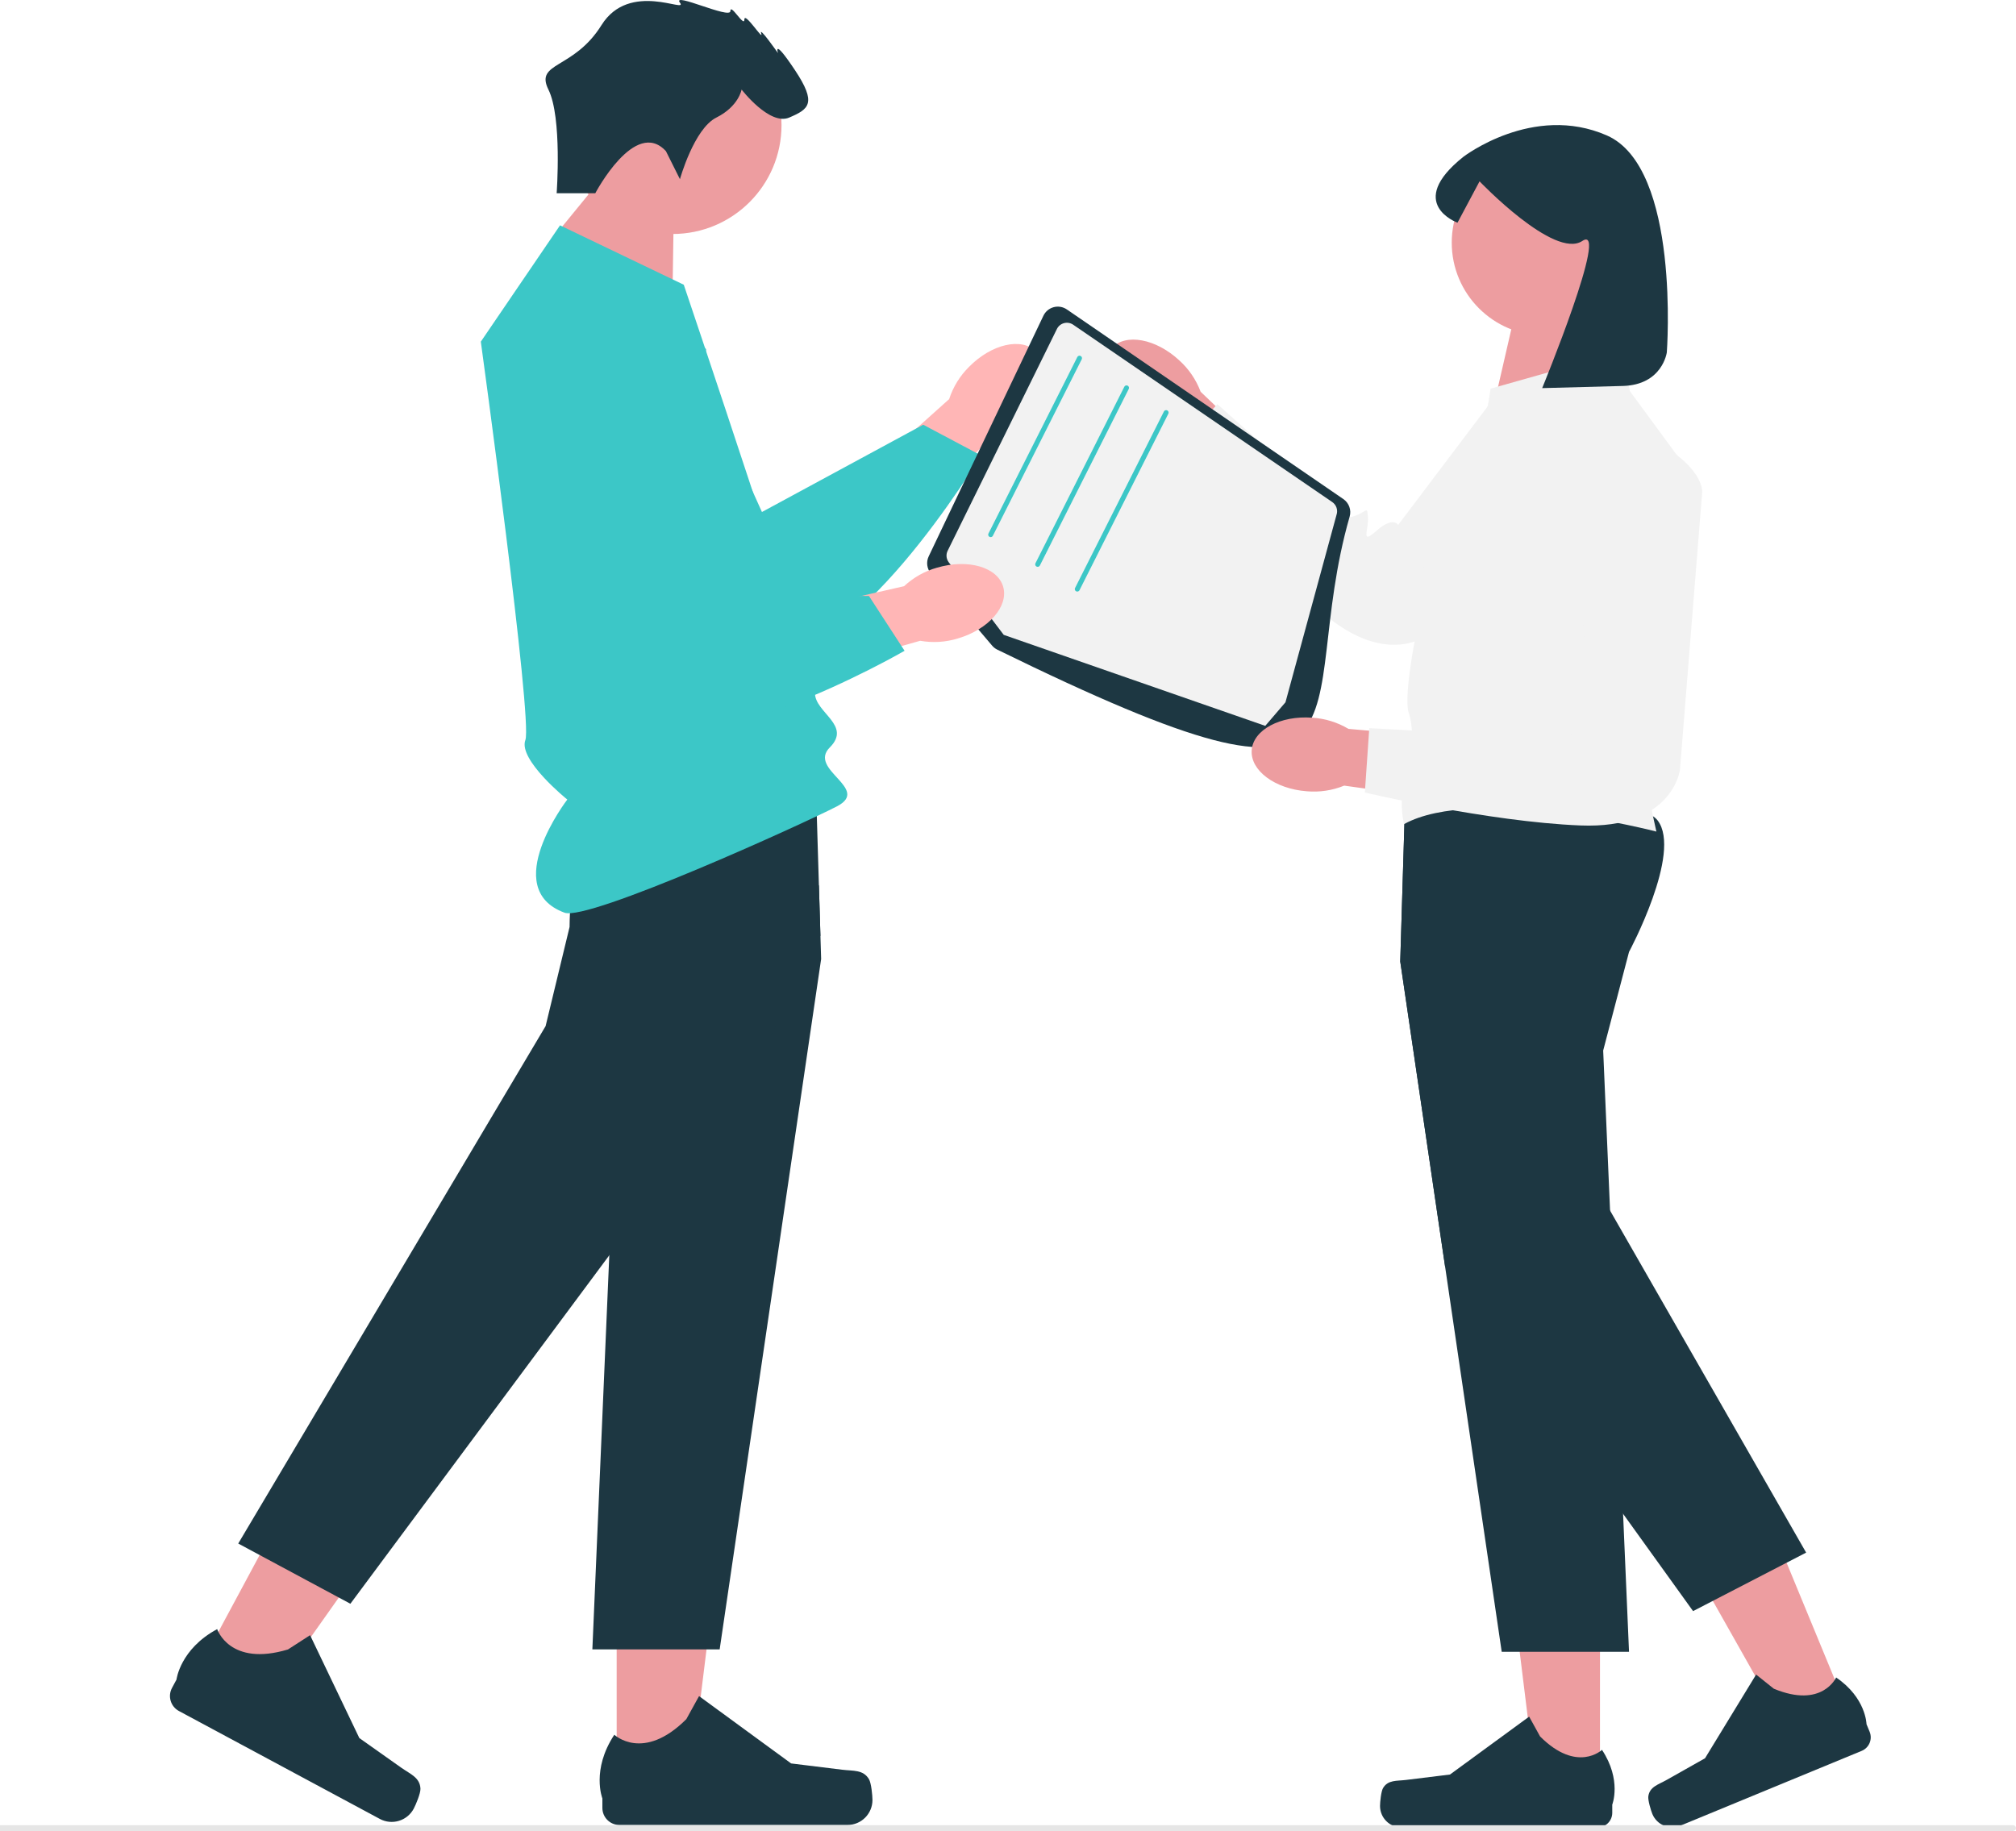
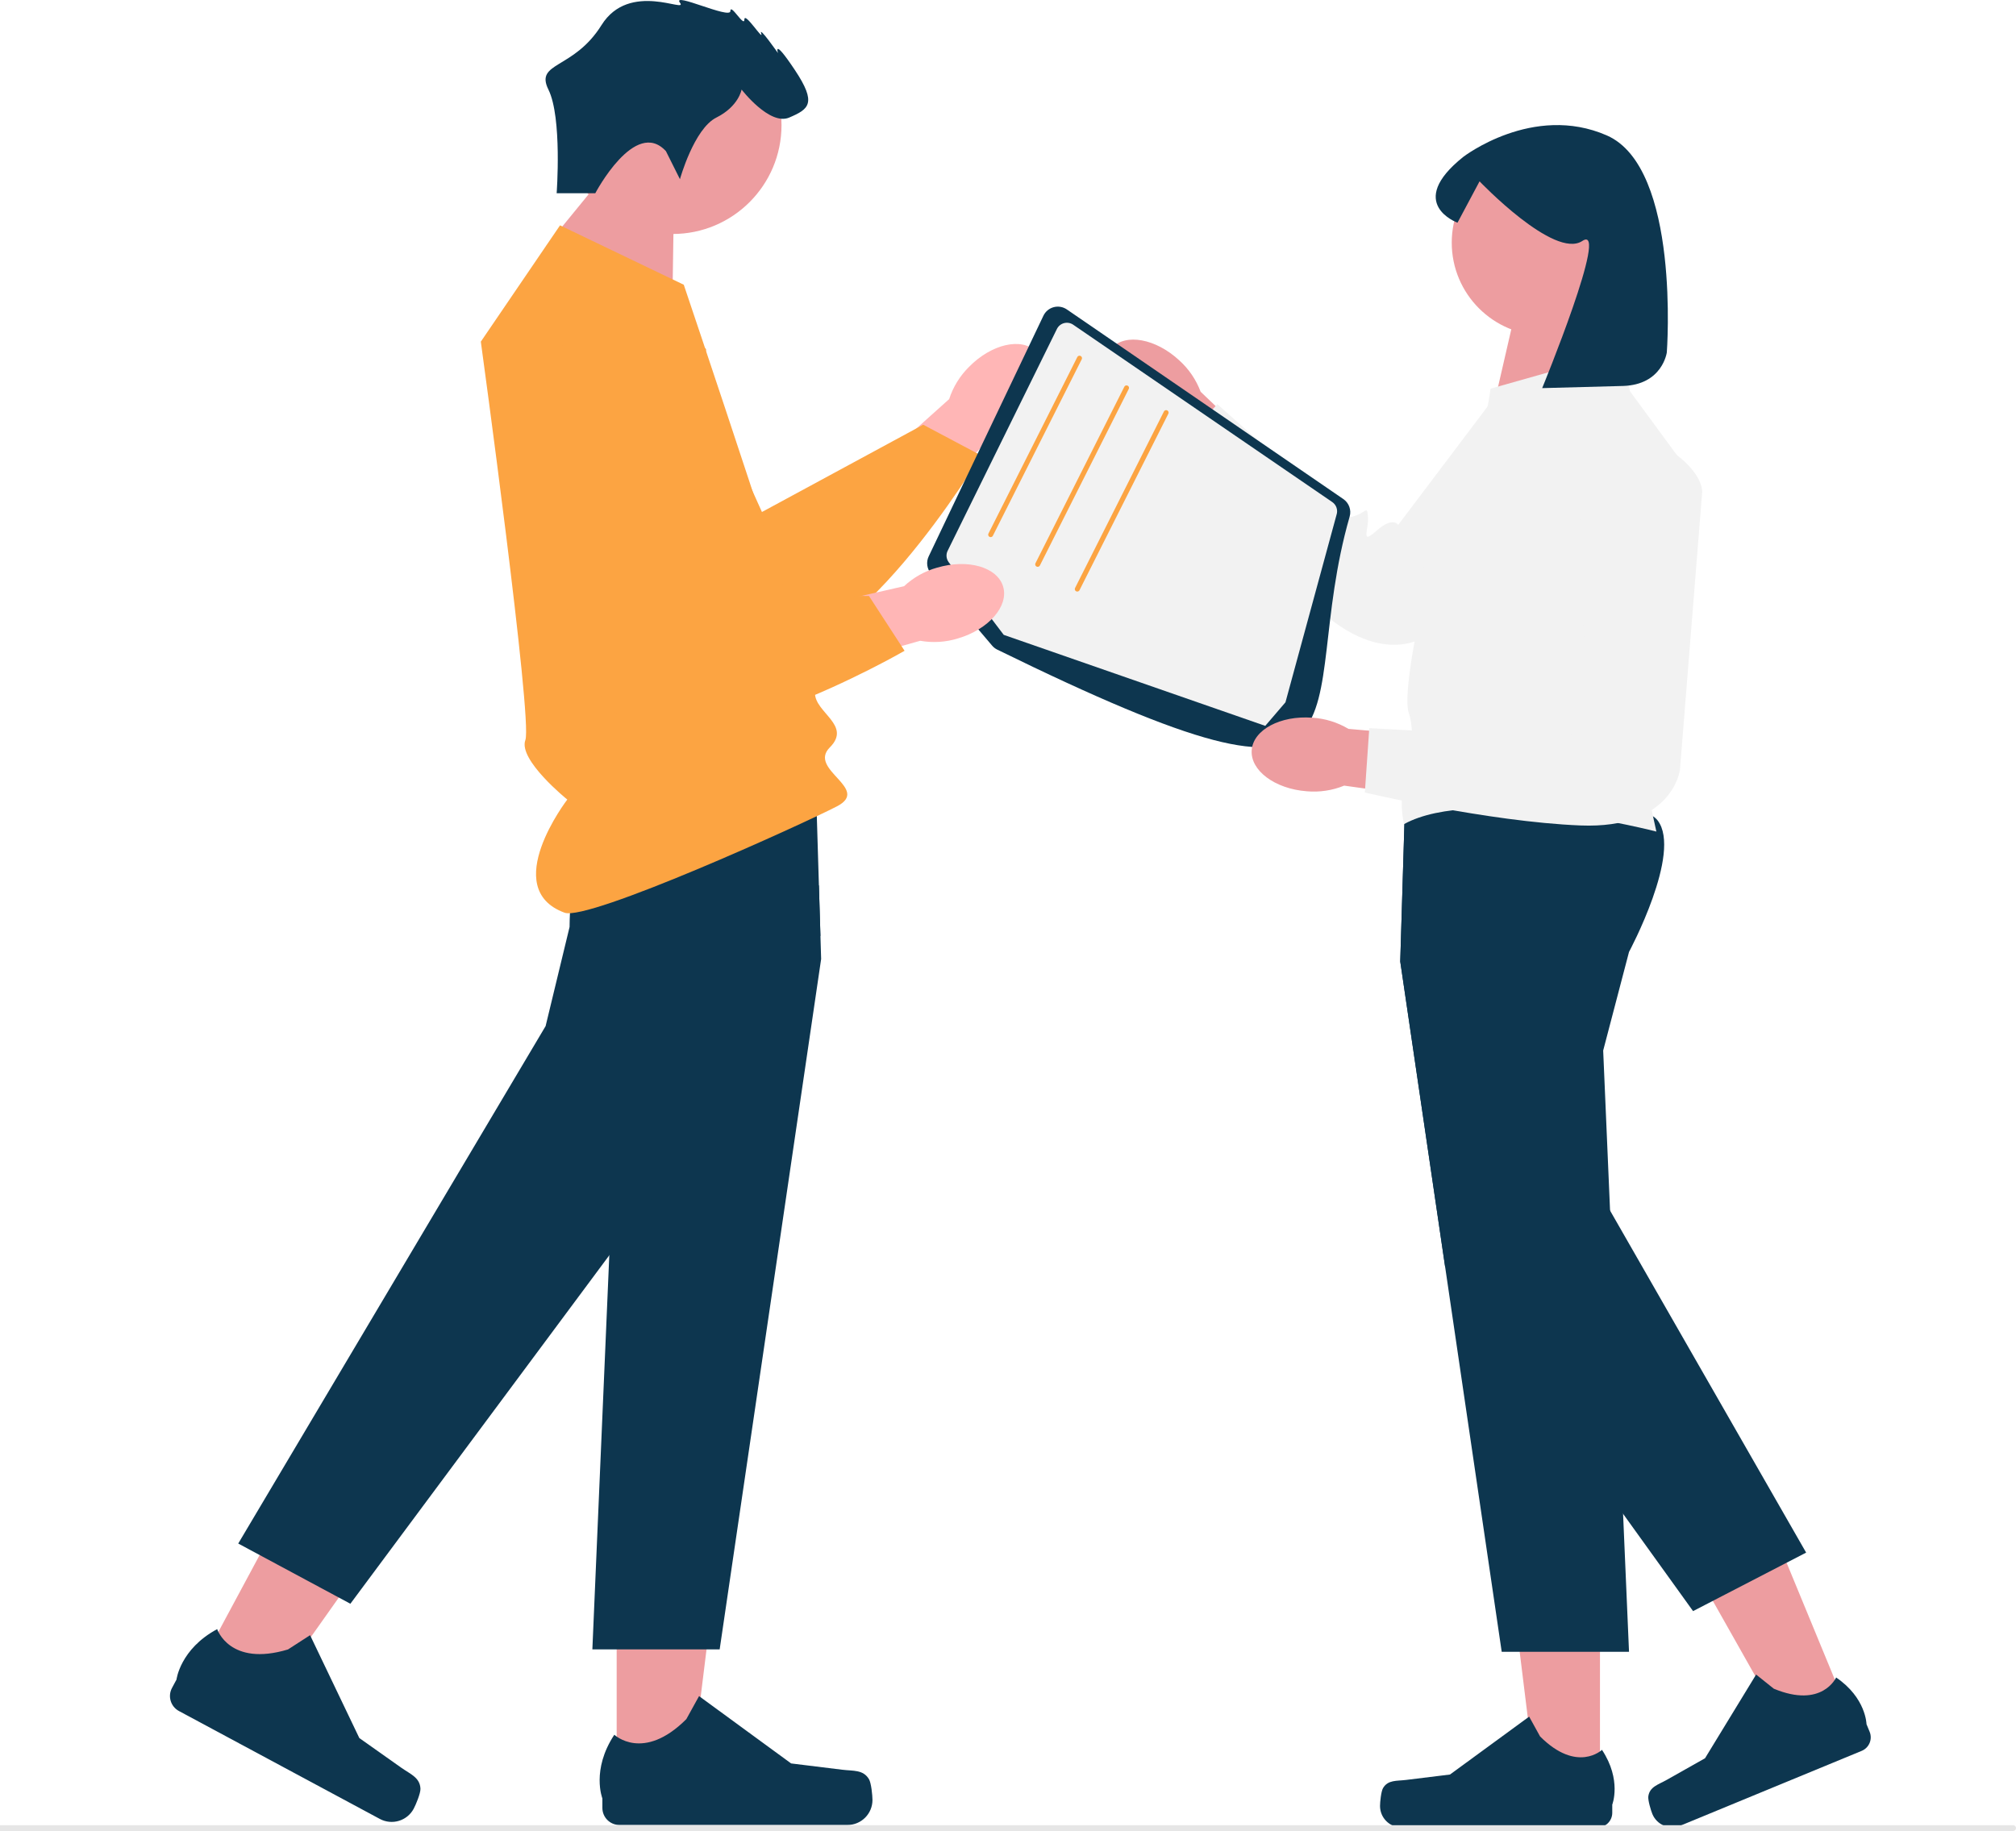
<svg xmlns="http://www.w3.org/2000/svg" width="800" height="726.714" viewBox="0 0 800 726.714">
  <g transform="translate(-706 -176)">
    <path d="M293.1,108.592c8.906-9.064,20.8-11.815,26.57-6.146s3.221,17.61-5.689,26.676a31.8,31.8,0,0,1-12.65,8.1l-38.222,37.927L245.69,156.829l39.529-35.444A31.8,31.8,0,0,1,293.1,108.592Z" transform="translate(797.426 213.025)" fill="#ffb6b6" />
-     <path d="M204.845,84.01l40.074,88.9,63.993-34.639,22.9,12.155s-52.313,87.457-88.131,77.5S144.26,127.7,155.72,99.84s49.125-15.83,49.125-15.83Z" transform="translate(763.44 206.3)" fill="#3CC7C7" />
+     <path d="M204.845,84.01l40.074,88.9,63.993-34.639,22.9,12.155s-52.313,87.457-88.131,77.5S144.26,127.7,155.72,99.84s49.125-15.83,49.125-15.83Z" transform="translate(763.44 206.3)" fill="#FCA442" />
    <g transform="translate(1144.448 308.972)">
      <path d="M329.144,127.94c-9.3-8.656-12.378-20.473-6.868-26.392s17.516-3.7,26.821,4.96a31.8,31.8,0,0,1,8.438,12.425l38.954,37.174-17.834,17.908-36.509-38.548a31.8,31.8,0,0,1-13-7.527Z" transform="translate(-319.541 -96.418)" fill="#ed9da0" />
      <path d="M517.96,134.162l-75.19,80.051s-16.885,16.707-44.665-7.386-58.665-63.62-58.665-63.62l17.327-18.858,30.691,27.381s18.222,7.332,19.488,12.076-2.275,6.706,3.418,5.186,5.8-4.911,6.161.232-3.12,11.154,3.457,5.332,8.539-2.28,8.539-2.28l48.056-63.657s31.053-24.556,39.98-2.544,1.4,28.087,1.4,28.087Z" transform="translate(-312.135 -96.91)" fill="#f2f2f2" />
    </g>
    <g transform="translate(943.953 770.099)">
      <path d="M178.348,545.692l29.221,0,13.9-112.71-43.127,0Z" transform="translate(-171.588 -432.979)" fill="#ed9da0" />
-       <path d="M280.294,523.582h0c.91,1.532,1.39,6.478,1.39,8.26h0a9.918,9.918,0,0,1-9.918,9.918H181.273a6.766,6.766,0,0,1-6.766-6.766v-3.768s-4.477-11.323,4.74-25.28c0,0,11.455,10.928,28.572-6.188l5.048-9.144L249.4,517.335l20.252,2.493c4.431.545,8.359-.085,10.638,3.754h0Z" transform="translate(-173.42 -411.532)" fill="#1D3742" />
+       <path d="M280.294,523.582h0c.91,1.532,1.39,6.478,1.39,8.26h0a9.918,9.918,0,0,1-9.918,9.918H181.273a6.766,6.766,0,0,1-6.766-6.766v-3.768s-4.477-11.323,4.74-25.28c0,0,11.455,10.928,28.572-6.188l5.048-9.144L249.4,517.335l20.252,2.493c4.431.545,8.359-.085,10.638,3.754h0Z" transform="translate(-173.42 -411.532)" fill="#0D364F" />
    </g>
    <path d="M476.582,120.59l-2.536-30.647h-33.72l-7.475,32.47Z" transform="translate(867.072 209.469)" fill="#ed9da0" />
    <path d="M208.06,102.265l.591-39.412-24.3-15.15L157.919,80.029Z" transform="translate(764.764 193.751)" fill="#ed9da0" />
    <circle cx="36.859" cy="36.859" r="36.859" transform="translate(1282.089 235.446)" fill="#ed9da0" />
    <circle cx="43.224" cy="43.224" r="43.224" transform="translate(929.677 182.421)" fill="#ed9da0" />
-     <path d="M265.882,295.134l-40.265,274H175.1l6.717-156.405,3.535-82.239L175.1,291.343a174.84,174.84,0,0,1-8.613-19.249c-4.439-11.9-7.945-26.172-2.74-32.939,1.915-2.495,6.894-4.341,13.661-5.716a141.378,141.378,0,0,1,14.142-2.013c29.875-2.956,72.369-1.11,72.369-1.11L265,265.966l.6,19.907Z" transform="translate(765.966 261.493)" fill="#1D3742" />
+     <path d="M265.882,295.134l-40.265,274H175.1l6.717-156.405,3.535-82.239L175.1,291.343a174.84,174.84,0,0,1-8.613-19.249c-4.439-11.9-7.945-26.172-2.74-32.939,1.915-2.495,6.894-4.341,13.661-5.716a141.378,141.378,0,0,1,14.142-2.013c29.875-2.956,72.369-1.11,72.369-1.11L265,265.966l.6,19.907Z" transform="translate(765.966 261.493)" fill="#0D364F" />
    <g transform="translate(773.448 739.866)">
      <path d="M57.094,510.236l25.742,13.827,65.589-92.708-37.992-20.409Z" transform="translate(-46.203 -410.946)" fill="#ed9da0" />
-       <path d="M148.553,534.6h0c.076,1.781-1.842,6.364-2.685,7.934h0a9.918,9.918,0,0,1-13.43,4.043L52.721,503.746a6.766,6.766,0,0,1-2.758-9.162l1.783-3.319s1.416-12.094,16.14-20.026c0,0,4.919,15.048,28.1,8.071l8.774-5.666L124.3,514.475l16.66,11.781c3.645,2.577,7.4,3.882,7.595,8.342h0Z" transform="translate(-49.156 -388.51)" fill="#1D3742" />
+       <path d="M148.553,534.6h0c.076,1.781-1.842,6.364-2.685,7.934h0a9.918,9.918,0,0,1-13.43,4.043L52.721,503.746a6.766,6.766,0,0,1-2.758-9.162l1.783-3.319s1.416-12.094,16.14-20.026c0,0,4.919,15.048,28.1,8.071l8.774-5.666L124.3,514.475l16.66,11.781c3.645,2.577,7.4,3.882,7.595,8.342h0Z" transform="translate(-49.156 -388.51)" fill="#0D364F" />
    </g>
-     <path d="M299.924,285.688l-21.37,42.848-62.411,84.007L113.4,550.848l-44.5-23.9L190.875,321.573l9.506-39.342s0-4.252.432-10.322c.845-12.011,3.378-31.151,10.921-38.654a11.246,11.246,0,0,1,3.339-2.367c2.269-1.021,6.04-.776,10.8.354,19.9,4.753,57.029,25.171,73.449,34.539l.6,19.907Z" transform="translate(731.639 261.678)" fill="#1D3742" />
+     <path d="M299.924,285.688l-21.37,42.848-62.411,84.007L113.4,550.848l-44.5-23.9L190.875,321.573l9.506-39.342s0-4.252.432-10.322c.845-12.011,3.378-31.151,10.921-38.654a11.246,11.246,0,0,1,3.339-2.367c2.269-1.021,6.04-.776,10.8.354,19.9,4.753,57.029,25.171,73.449,34.539l.6,19.907Z" transform="translate(731.639 261.678)" fill="#0D364F" />
    <g transform="translate(1253.635 789.337)">
      <path d="M472.777,543.912l-25.124,0L435.7,447l37.081,0Z" transform="translate(-385.502 -447)" fill="#ed9da0" />
-       <path d="M400.311,524.9h0c-.782,1.318-1.2,5.57-1.2,7.1h0a8.527,8.527,0,0,0,8.527,8.527H485.45a5.817,5.817,0,0,0,5.817-5.817v-3.239s3.849-9.736-4.076-21.736c0,0-9.849,9.4-24.566-5.321l-4.34-7.862L426.871,519.53l-17.413,2.143c-3.81.469-7.187-.073-9.147,3.227Z" transform="translate(-399.116 -428.56)" fill="#1D3742" />
+       <path d="M400.311,524.9h0c-.782,1.318-1.2,5.57-1.2,7.1h0a8.527,8.527,0,0,0,8.527,8.527H485.45a5.817,5.817,0,0,0,5.817-5.817v-3.239s3.849-9.736-4.076-21.736c0,0-9.849,9.4-24.566-5.321l-4.34-7.862L426.871,519.53l-17.413,2.143c-3.81.469-7.187-.073-9.147,3.227Z" transform="translate(-399.116 -428.56)" fill="#0D364F" />
    </g>
    <g transform="translate(1360.07 767.057)">
      <path d="M554.175,520.346l-23.226,9.581L482.935,444.9l34.279-14.142Z" transform="translate(-474.361 -430.762)" fill="#ed9da0" />
-       <path d="M476.712,532.7h0c-.221,1.516,1.02,5.6,1.6,7.021h0a8.527,8.527,0,0,0,11.135,4.63l71.924-29.679a5.817,5.817,0,0,0,3.159-7.6l-1.236-2.994s-.156-10.468-12.058-18.538c0,0-5.52,12.443-24.738,4.452l-7.011-5.612L499.215,517.6l-15.279,8.623c-3.343,1.887-6.672,2.674-7.224,6.473h0Z" transform="translate(-476.686 -410.809)" fill="#1D3742" />
+       <path d="M476.712,532.7h0c-.221,1.516,1.02,5.6,1.6,7.021h0a8.527,8.527,0,0,0,11.135,4.63l71.924-29.679a5.817,5.817,0,0,0,3.159-7.6l-1.236-2.994s-.156-10.468-12.058-18.538c0,0-5.52,12.443-24.738,4.452l-7.011-5.612L499.215,517.6l-15.279,8.623c-3.343,1.887-6.672,2.674-7.224,6.473h0Z" transform="translate(-476.686 -410.809)" fill="#0D364F" />
    </g>
-     <path d="M495.743,292.059,485.49,331.2l2.73,63.521,4.527,105.5.128,2.976.511,11.863,2.357,54.78H445.225l-22.49-153.037L404.96,295.85l1.866-61.6.1-3.221s90.351-3.928,100.171,8.839-11.353,52.187-11.353,52.187Z" transform="translate(856.693 261.759)" fill="#1D3742" />
-     <path d="M566.03,530.191l-8.564,4.429-31.672,16.391-4.635,2.4-27.773-38.615-70.65-98.256L404.96,295.574l1.866-61.6c7.994-2.544,14.387-3.585,17.628-2.072,14.594,6.825,13.9,51.569,13.9,51.569l8.888,39.479,40.982,71.495Z" transform="translate(856.693 262.035)" fill="#1D3742" />
+     <path d="M495.743,292.059,485.49,331.2l2.73,63.521,4.527,105.5.128,2.976.511,11.863,2.357,54.78H445.225l-22.49-153.037L404.96,295.85l1.866-61.6.1-3.221s90.351-3.928,100.171,8.839-11.353,52.187-11.353,52.187Z" transform="translate(856.693 261.759)" fill="#0D364F" />
+     <path d="M566.03,530.191l-8.564,4.429-31.672,16.391-4.635,2.4-27.773-38.615-70.65-98.256L404.96,295.574l1.866-61.6c7.994-2.544,14.387-3.585,17.628-2.072,14.594,6.825,13.9,51.569,13.9,51.569l8.888,39.479,40.982,71.495Z" transform="translate(856.693 262.035)" fill="#0D364F" />
    <path d="M800,529.1h0a1.153,1.153,0,0,1-1.153,1.153H0v-2.305H798.847A1.153,1.153,0,0,1,800,529.1Z" transform="translate(706 372.46)" fill="#e6e6e6" />
-     <path d="M170.491,65.185l49.1,23.57s52.05,154.186,52.05,162.042,14.731,12.767,5.892,21.606,16.451,16.324,2.824,23.384-98.634,45.678-108.087,42.2c-26.07-9.6,1.1-44.9,1.1-44.9s-19.583-15.771-16.637-23.628-17.677-158.114-17.677-158.114l31.426-46.157Z" transform="translate(757.749 200.257)" fill="#3CC7C7" />
-     <path d="M205.548,60l5.559,11.119s5.56-20.014,14.455-24.462,10.007-11.119,10.007-11.119,11.119,14.455,18.9,11.119,11.119-5.559,2.224-18.9-6.671-6.671-6.671-6.671-7.783-11.119-6.671-7.783-6.671-8.9-6.671-5.559-5.559-6.671-5.559-3.336-23.35-7.783-20.014-3.336-20.014-8.9-31.133,8.9-26.537,14.5-21.052,25.6,3.261,41.117,3.261,41.117h15.335S193.317,46.654,205.548,60Z" transform="translate(764.712 176)" fill="#1D3742" />
+     <path d="M170.491,65.185l49.1,23.57s52.05,154.186,52.05,162.042,14.731,12.767,5.892,21.606,16.451,16.324,2.824,23.384-98.634,45.678-108.087,42.2c-26.07-9.6,1.1-44.9,1.1-44.9s-19.583-15.771-16.637-23.628-17.677-158.114-17.677-158.114l31.426-46.157Z" transform="translate(757.749 200.257)" fill="#FCA442" />
+     <path d="M205.548,60l5.559,11.119s5.56-20.014,14.455-24.462,10.007-11.119,10.007-11.119,11.119,14.455,18.9,11.119,11.119-5.559,2.224-18.9-6.671-6.671-6.671-6.671-7.783-11.119-6.671-7.783-6.671-8.9-6.671-5.559-5.559-6.671-5.559-3.336-23.35-7.783-20.014-3.336-20.014-8.9-31.133,8.9-26.537,14.5-21.052,25.6,3.261,41.117,3.261,41.117h15.335S193.317,46.654,205.548,60Z" transform="translate(764.712 176)" fill="#0D364F" />
    <path d="M440.643,115.886l.9-.254,44.276-12.513,35.355,48.122L497.6,251.412l8.839,40.265s-71.691-18.659-100.172-2.946c0,0-1.964-8.955,0-13.316s4.91-22.51,1.964-30.622,5.892-46.413,5.892-46.413-2.946-25.534,9.821-38.3,16.7-44.193,16.7-44.193Z" transform="translate(856.856 214.373)" fill="#f2f2f2" />
-     <path d="M295.927,224.813a6.3,6.3,0,0,1-2.01-1.574l-24.276-28.61a6.342,6.342,0,0,1-.888-6.822l45.519-95.5a6.332,6.332,0,0,1,9.3-2.5l109.721,75.263a6.323,6.323,0,0,1,2.5,6.971C412.91,251.687,455.029,302.8,295.927,224.813Z" transform="translate(805.779 209.006)" fill="#1D3742" />
+     <path d="M295.927,224.813a6.3,6.3,0,0,1-2.01-1.574l-24.276-28.61a6.342,6.342,0,0,1-.888-6.822l45.519-95.5a6.332,6.332,0,0,1,9.3-2.5l109.721,75.263a6.323,6.323,0,0,1,2.5,6.971C412.91,251.687,455.029,302.8,295.927,224.813Z" transform="translate(805.779 209.006)" fill="#0D364F" />
    <path d="M400.223,253.351,408.241,244l20.261-74.4a4.426,4.426,0,0,0-1.679-5.068L324,94.132a4.417,4.417,0,0,0-6.452,1.689L274.2,183.844a4.336,4.336,0,0,0,.118,4.115,2.731,2.731,0,0,0,.324.5l21.8,28.775Z" transform="translate(807.863 210.741)" fill="#f2f2f2" />
-     <path d="M286.772,174.891a.981.981,0,0,0,.878-.54L322.9,104.327a.982.982,0,1,0-1.754-.883L285.9,173.468a.982.982,0,0,0,.876,1.424Z" transform="translate(812.348 214.292)" fill="#3CC7C7" />
-     <path d="M300.371,183.48a.981.981,0,0,0,.878-.54l35.246-70.024a.982.982,0,1,0-1.754-.883l-35.246,70.024a.982.982,0,0,0,.876,1.424Z" transform="translate(817.408 217.488)" fill="#3CC7C7" />
-     <path d="M311.822,190.637a.981.981,0,0,0,.878-.54l35.246-70.024a.982.982,0,1,0-1.754-.883l-35.246,70.024a.982.982,0,0,0,.876,1.424Z" transform="translate(821.67 220.152)" fill="#3CC7C7" />
+     <path d="M286.772,174.891a.981.981,0,0,0,.878-.54L322.9,104.327a.982.982,0,1,0-1.754-.883L285.9,173.468a.982.982,0,0,0,.876,1.424Z" transform="translate(812.348 214.292)" fill="#FCA442" />
+     <path d="M300.371,183.48a.981.981,0,0,0,.878-.54l35.246-70.024a.982.982,0,1,0-1.754-.883l-35.246,70.024a.982.982,0,0,0,.876,1.424Z" transform="translate(817.408 217.488)" fill="#FCA442" />
+     <path d="M311.822,190.637a.981.981,0,0,0,.878-.54l35.246-70.024a.982.982,0,1,0-1.754-.883l-35.246,70.024a.982.982,0,0,0,.876,1.424Z" transform="translate(821.67 220.152)" fill="#FCA442" />
    <path d="M288.6,164.593c12.186-3.6,23.922-.231,26.212,7.525s-5.732,16.96-17.924,20.56a31.8,31.8,0,0,1-14.99.937l-51.827,14.6-6.334-24.467,51.765-11.8a31.8,31.8,0,0,1,13.1-7.36Z" transform="translate(789.258 236.711)" fill="#ffb6b6" />
-     <path d="M221.374,105.447l-8.123,97.179,72.762.782,14.121,21.744s-88.192,51.065-114.673,24.972S147.2,114.233,170.741,95.439,221.374,105.447,221.374,105.447Z" transform="translate(764.82 209.145)" fill="#3CC7C7" />
+     <path d="M221.374,105.447l-8.123,97.179,72.762.782,14.121,21.744s-88.192,51.065-114.673,24.972S147.2,114.233,170.741,95.439,221.374,105.447,221.374,105.447Z" transform="translate(764.82 209.145)" fill="#FCA442" />
    <g transform="translate(1202.682 348.783)">
      <path d="M383.85,236.829c-12.671-.954-22.45-8.266-21.841-16.33s11.373-13.825,24.049-12.869a31.8,31.8,0,0,1,14.349,4.438l53.638,4.722-2.752,25.123-52.585-7.322a31.8,31.8,0,0,1-14.857,2.237Z" transform="translate(-361.982 -95.559)" fill="#ed9da0" />
      <path d="M528.533,149.175,519.769,258.65s-2.761,23.592-39.5,22.113-85.546-13.077-85.546-13.077l1.763-25.549,41.069,2.231s18.812-5.648,22.763-2.732,2.409,6.659,5.908,1.918,1.468-7.46,4.958-3.665,4.526,10.662,6.029,2.007,5.247-7.112,5.247-7.112l-2.2-79.73s8.929-38.569,29.644-26.946,18.629,21.067,18.629,21.067Z" transform="translate(-349.8 -125.924)" fill="#f2f2f2" />
    </g>
-     <path d="M491,455.231s-1.7,12.914-17.472,13.335l-31.989.856s27.042-65.809,15.922-58.4-40.77-23.667-40.77-23.667l-8.749,16.409s-20.9-7.569,2.263-26.1c0,0,27.639-21.368,56.981-8.537S491,455.231,491,455.231Z" transform="translate(876.436 -139.38)" fill="#1D3742" />
+     <path d="M491,455.231s-1.7,12.914-17.472,13.335l-31.989.856s27.042-65.809,15.922-58.4-40.77-23.667-40.77-23.667l-8.749,16.409s-20.9-7.569,2.263-26.1c0,0,27.639-21.368,56.981-8.537S491,455.231,491,455.231Z" transform="translate(876.436 -139.38)" fill="#0D364F" />
  </g>
</svg>
